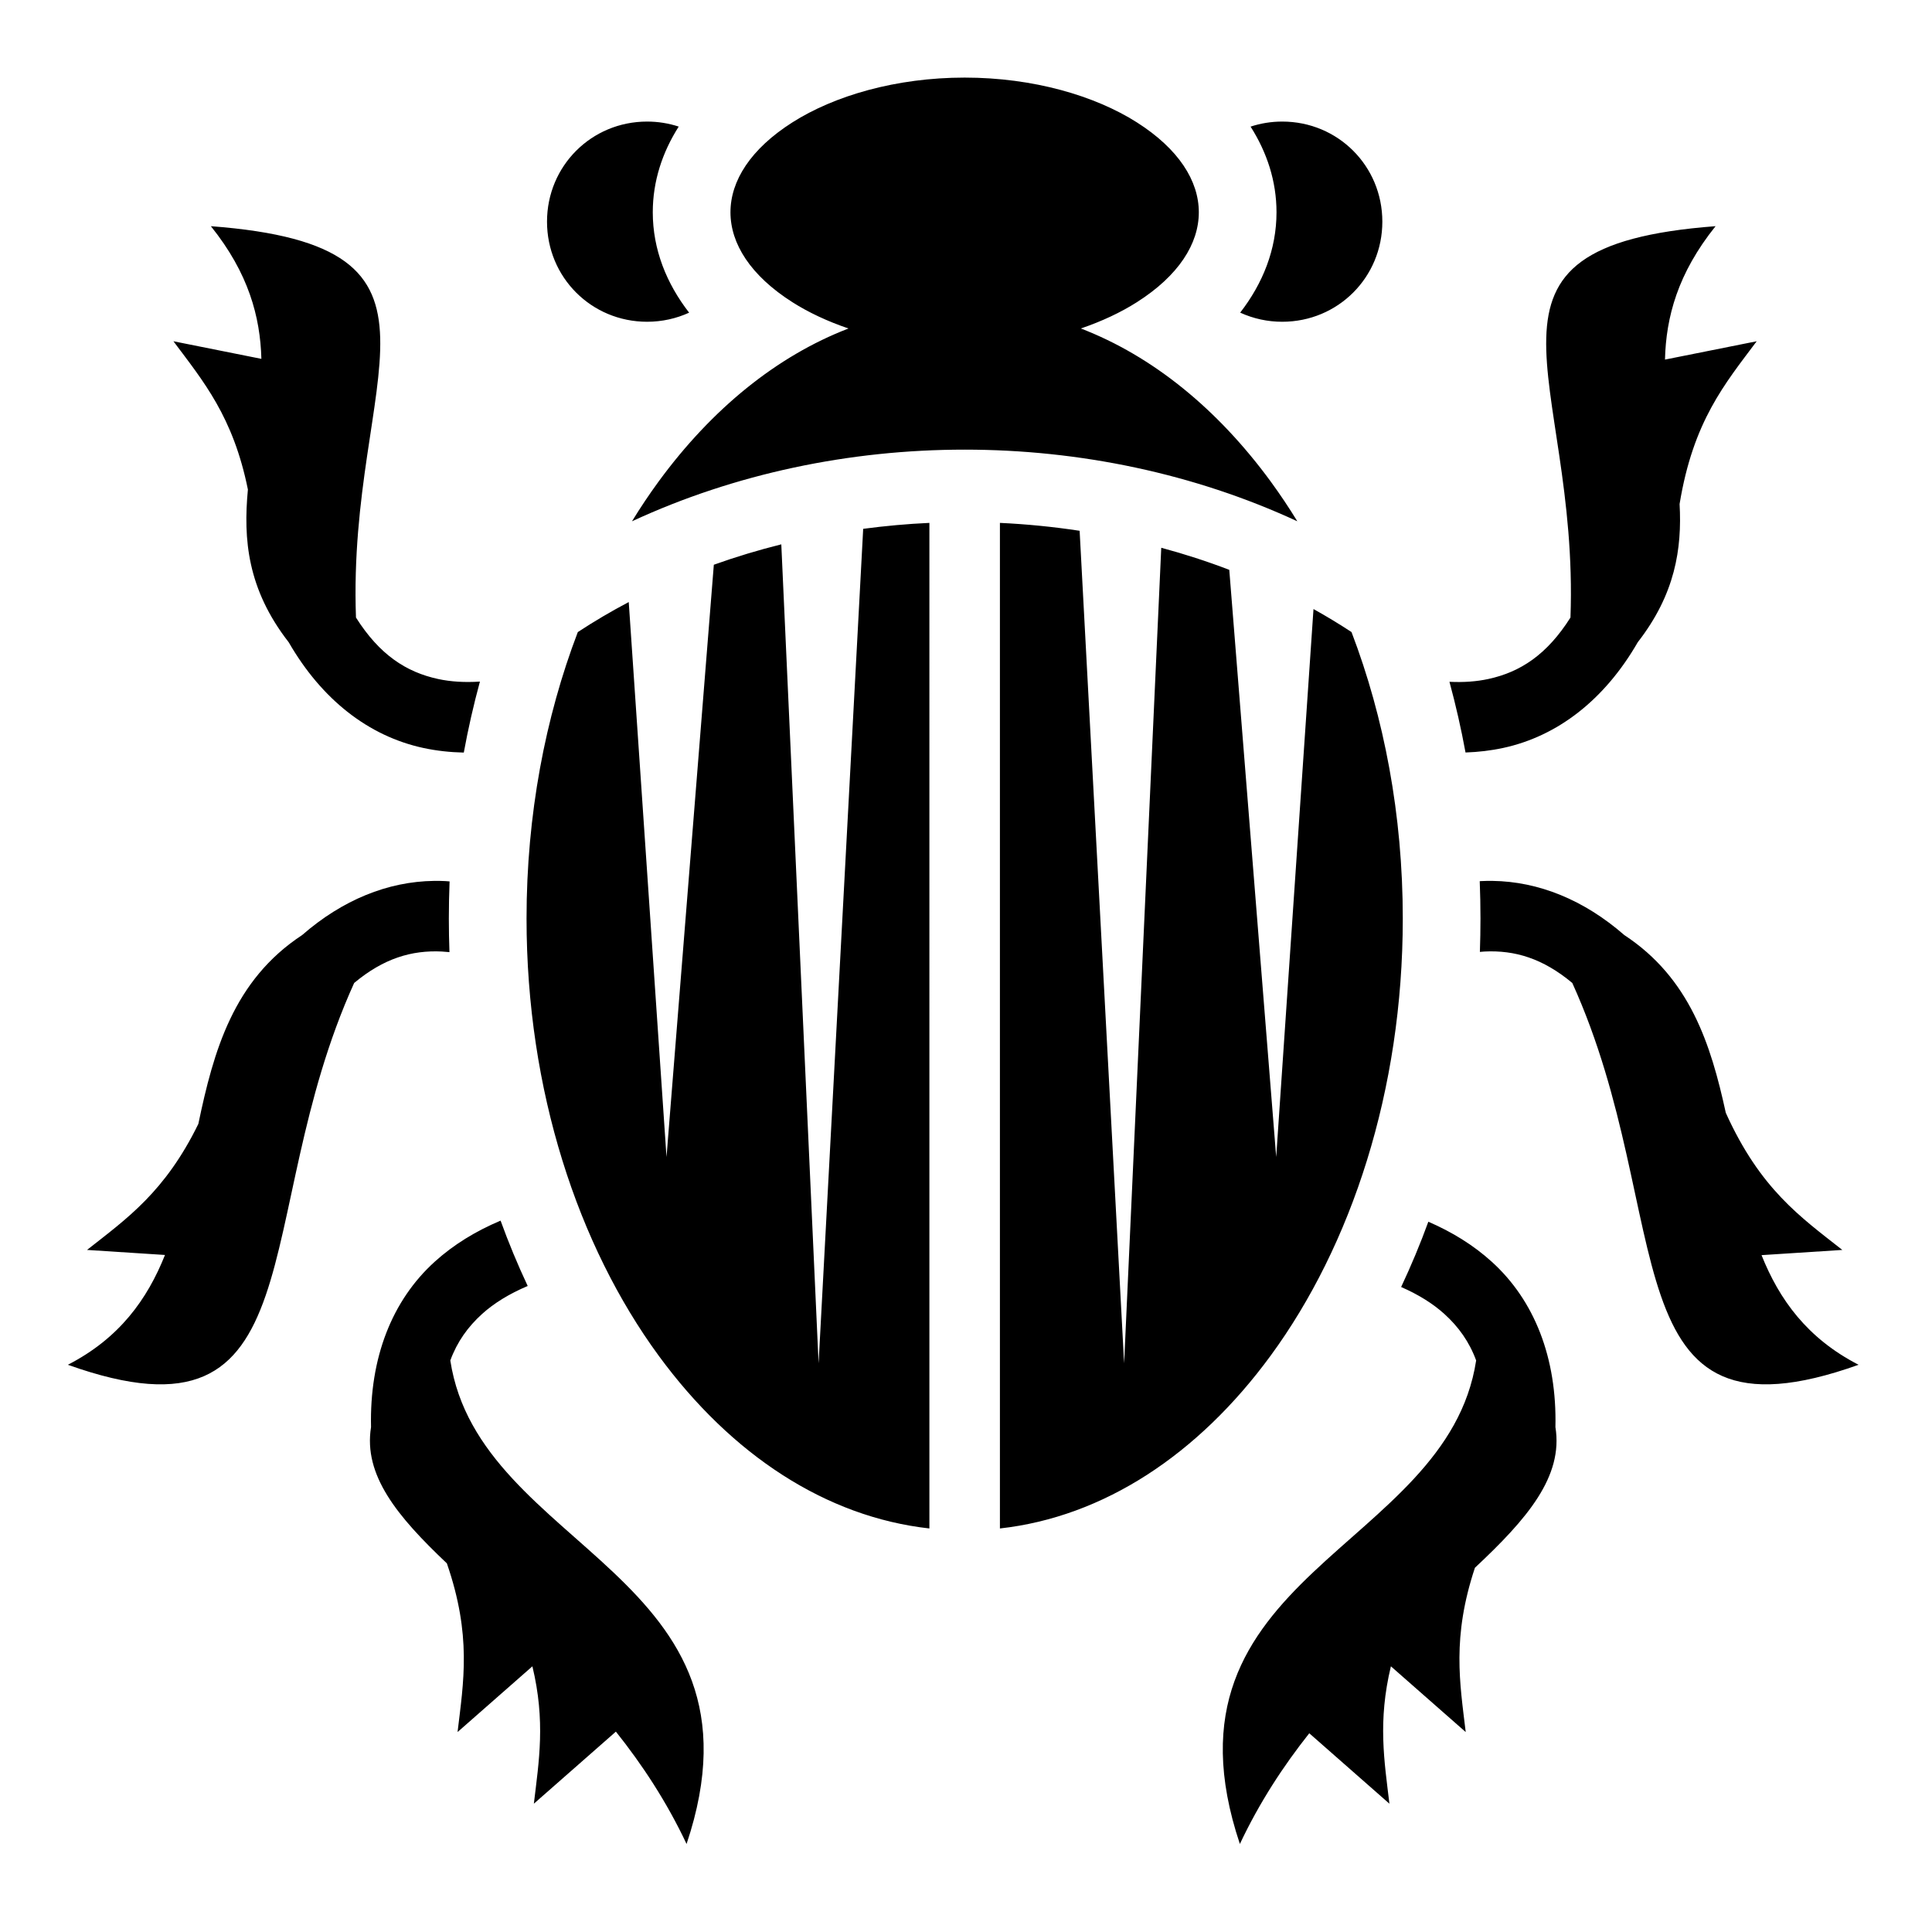
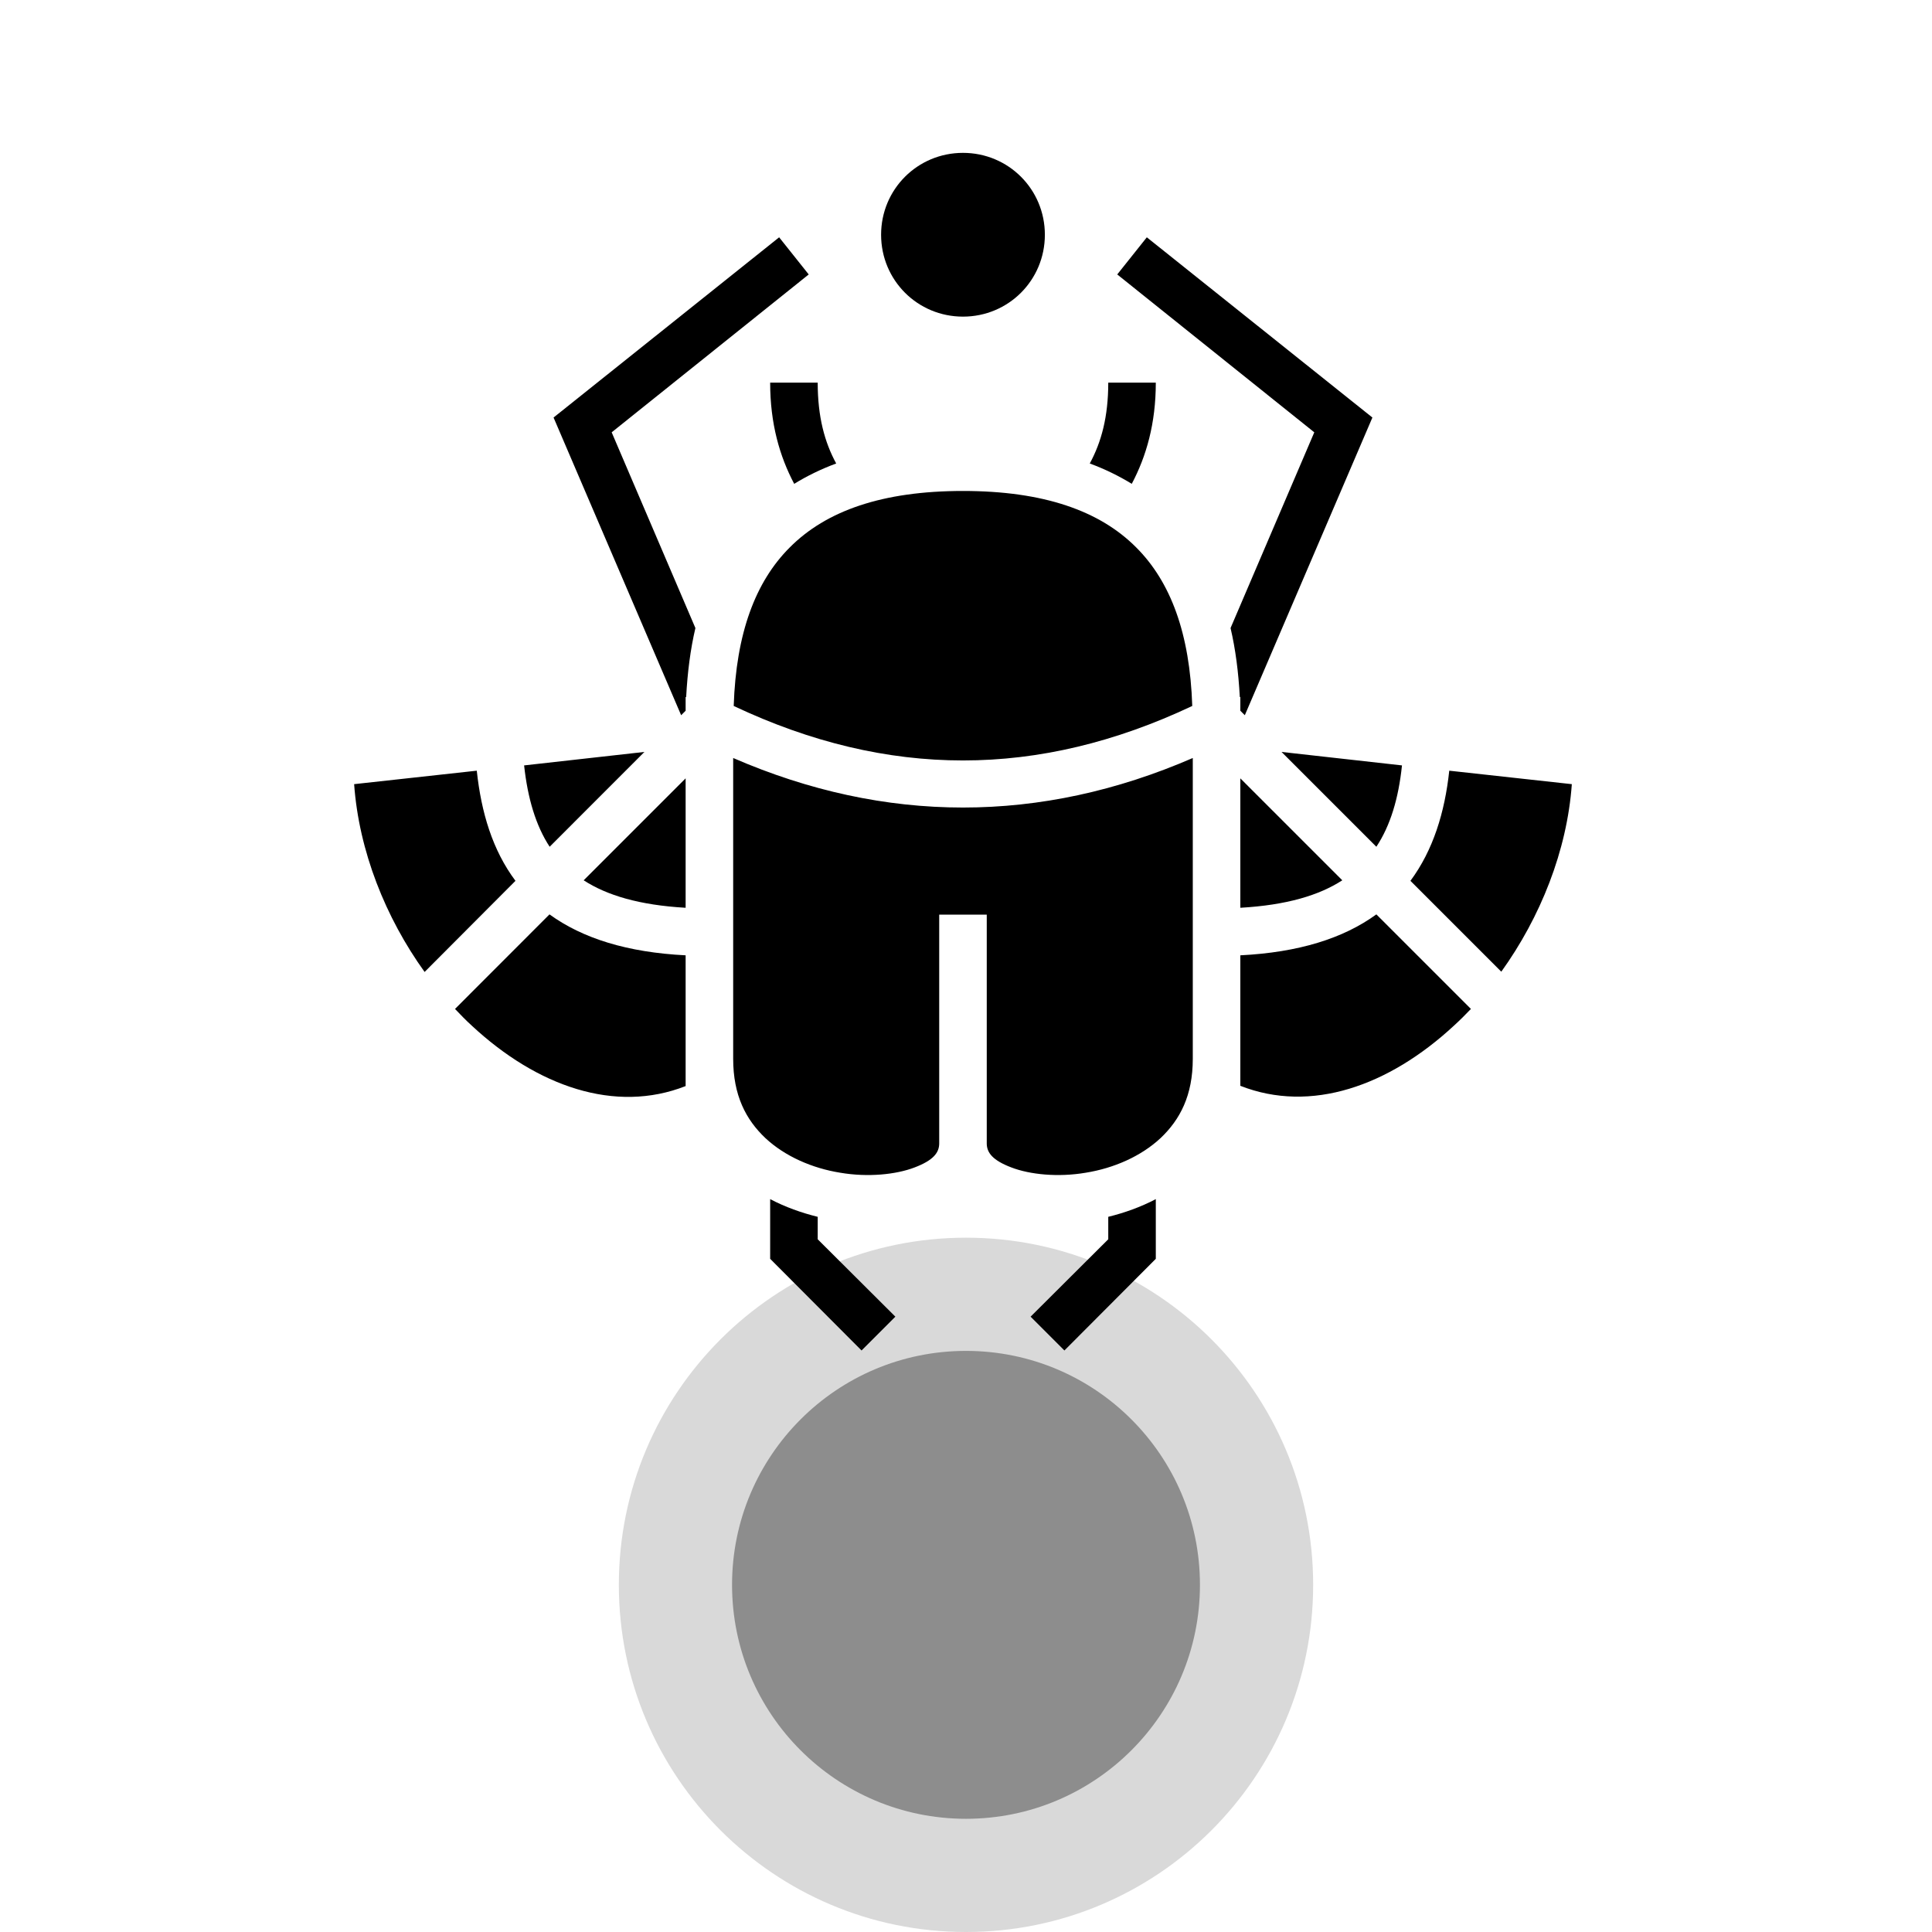
<svg xmlns="http://www.w3.org/2000/svg" viewBox="0 0 512 512" fill="currentColor">
-   <path fill="currentColor" d="M255.64 20.564c-18.21 0-34.547 4.813-45.64 11.864c-11.093 7.05-16.42 15.507-16.42 23.83s5.327 16.78 16.42 23.83c4.246 2.7 9.266 5.064 14.86 6.963c-18.992 7.308-36.196 21.29-50.29 40.516a155 155 0 0 0-7.086 10.58c27.327-12.653 57.74-18.988 88.16-18.988s60.834 6.335 88.16 18.987a155 155 0 0 0-7.083-10.58c-14.093-19.227-31.297-33.21-50.288-40.516c5.59-1.9 10.604-4.265 14.847-6.962c11.092-7.05 16.42-15.508 16.42-23.83s-5.328-16.78-16.42-23.83c-11.094-7.05-27.428-11.864-45.64-11.864m-84.148 11.653c-14.76 0-26.527 11.767-26.527 26.527s11.766 26.526 26.527 26.526c3.988 0 7.755-.866 11.133-2.41c-5.984-7.712-9.633-16.728-9.633-26.602c0-8.255 2.546-15.913 6.875-22.71a26.9 26.9 0 0 0-8.375-1.33zm168.317 0c-2.94 0-5.76.473-8.392 1.338c4.327 6.794 6.87 14.45 6.87 22.703c0 9.87-3.646 18.884-9.626 26.594a26.7 26.7 0 0 0 11.147 2.418c14.76 0 26.526-11.765 26.526-26.526c0-14.762-11.766-26.527-26.527-26.527zM55.882 59.94C65.88 72.384 68.966 83.954 69.27 95.1l-23.31-4.662c7.966 10.65 15.832 19.993 19.737 39.29c-1.247 13.16-.16 26.382 10.813 40.477c8.774 15.227 21.212 24.887 35.668 28.01c3.516.76 7.097 1.144 10.732 1.225a229 229 0 0 1 4.274-18.813c-4.017.263-7.717.043-11.06-.68c-8.51-1.838-15.56-6.452-21.786-16.29c-2.374-64.74 32.304-98.368-38.455-103.714zm398.763 0c-70.758 5.347-36.08 38.974-38.455 103.716c-6.223 9.837-13.275 14.45-21.784 16.29c-3.13.675-6.564.923-10.285.736a229 229 0 0 1 4.257 18.736c3.375-.117 6.703-.498 9.975-1.205c14.458-3.123 26.9-12.787 35.675-28.02c9.903-12.724 11.736-24.736 11.082-36.634c3.598-21.938 11.958-31.793 20.435-43.124l-24.307 4.86c.274-11.205 3.352-22.84 13.408-35.355zM246.3 138.57c-5.874.268-11.73.802-17.546 1.575l-11.818 221.15l-9.883-217.037a187 187 0 0 0-17.88 5.404l-12.54 156.96l-10.01-147.07a162 162 0 0 0-13.498 7.958c-8.625 22.59-13.586 48.43-13.586 75.914c0 45.584 13.632 86.665 35.03 115.86c19.236 26.244 44.27 42.713 71.73 45.775zm18.688 0v266.49c27.463-3.062 52.496-19.53 71.733-45.777c21.4-29.194 35.032-70.275 35.032-115.86c0-27.484-4.96-53.327-13.588-75.92a162 162 0 0 0-10.076-6.1l-9.885 145.218l-12.433-155.61c-5.88-2.25-11.9-4.2-18.026-5.848l-9.842 216.133l-11.79-220.633a203 203 0 0 0-21.124-2.092zm-149.965 94.875c-12.267.165-24.27 5.045-34.945 14.352c-18.264 12.002-23.48 30.757-27.514 50.053c-8.83 18.03-18.94 25.084-29.502 33.394l20.663 1.334c-4.696 11.77-12.1 22.087-25.74 29.102c66.8 23.892 47.66-39.01 75.872-101.184c7.814-6.52 15.24-8.725 23.252-8.332q.987.05 2 .162q-.159-4.425-.16-8.902c0-3.3.068-6.58.196-9.84c-.374-.026-.746-.068-1.12-.086a48 48 0 0 0-3.003-.053zm280.483 0q-1.5-.02-3.002.053c-.12.006-.24.02-.36.027c.128 3.28.198 6.578.198 9.9q-.002 4.443-.158 8.837c.413-.036.828-.078 1.236-.098c8.012-.393 15.44 1.813 23.254 8.334c28.212 62.173 9.072 125.074 75.87 101.182c-13.623-7.005-21.023-17.304-25.72-29.055l21.412-1.38c-11.116-8.748-21.734-16.1-30.882-36.335c-3.973-18.248-9.566-35.72-26.903-47.113c-10.674-9.307-22.676-14.187-34.944-14.352zM132.658 323.48c-6.552 2.768-12.427 6.333-17.465 10.9c-11.314 10.254-17.283 25.468-16.865 43.815c-2.052 12.72 6.9 23.624 20.096 36.11c6.604 19.126 4.433 31.314 2.834 44.707l19.83-17.422c3.51 14.572 1.746 25.057.39 36.408l21.74-19.102c6.978 8.756 13.45 18.564 18.73 29.776c24.01-71.664-54.898-77.61-62.612-128.137c1.83-4.977 4.675-8.925 8.41-12.31c3.18-2.883 7.234-5.365 12.1-7.426a206 206 0 0 1-7.188-17.32zm245.87.288a206 206 0 0 1-7.214 17.302c4.586 2.007 8.43 4.398 11.47 7.155c3.736 3.385 6.58 7.333 8.41 12.31c-7.715 50.528-86.623 56.473-62.614 128.137c5.195-11.027 11.54-20.693 18.39-29.338l21.24 18.664c-1.354-11.35-3.117-21.836.392-36.408l19.828 17.422c-1.567-13.12-3.68-25.08 2.44-43.54c13.87-12.974 23.452-24.17 21.333-37.283c.417-18.345-5.554-33.557-16.867-43.81c-4.868-4.414-10.522-7.885-16.81-10.612z" />
+   <circle cx="256" cy="420" r="62" fill="currentColor" opacity=".35" />
+   <circle cx="256" cy="420" r="92" fill="currentColor" opacity=".15" />
+   <g transform="translate(76 20) scale(.7)">
+     <path fill="currentColor" d="M256 29.3c-17.2 0-31 13.77-31 31s13.8 31 31 31s31-13.77 31-31s-13.8-31-31-31m-69.6 31.97L101 129.5l48.3 112.7l1.7-1.7v-5.2h.2c.5-9.3 1.6-18 3.5-26.1L123 135.1l74.6-59.77zm139.2 0l-11.2 14.06L389 135.1l-31.7 74.1c1.9 8.1 3 16.8 3.5 26.1h.2v5.2l1.7 1.7L411 129.5zM183 116.3c0 15.5 3.6 27.9 9.1 38.3c4.9-3 10.2-5.6 15.9-7.7c-4.4-8.1-7-17.7-7-30.6zm128 0c0 12.9-2.6 22.5-7 30.6c5.7 2.1 11 4.7 15.9 7.7c5.5-10.4 9.1-22.8 9.1-38.3zm-55 41c-30.5 0-51.8 7.5-65.6 21.4c-13 13-20.3 32.5-21.2 60c58.3 27.5 115.3 27.5 173.6 0c-.9-27.5-8.2-47-21.2-60c-13.8-13.9-35.1-21.4-65.6-21.4m-120.6 98.8l-45.55 5.1c1.36 12.5 4.43 22.8 9.67 30.8zm241.2 0l35.9 35.9c5.3-8 8.4-18.3 9.7-30.8zM169 258.4v113.9c0 13.8 4.8 23 12.2 30c7.4 6.9 17.7 11.4 28.3 13.1c10.5 1.8 21.2.7 28.2-2c7.1-2.7 9.3-5.6 9.3-9.1v-86.6h18v86.6c0 3.5 2.2 6.4 9.3 9.1c7 2.7 17.7 3.8 28.2 2c10.6-1.7 20.9-6.2 28.3-13.1c7.4-7 12.2-16.2 12.2-30V258.4c-57.6 25-116.4 25-174 0m-97.07 4.8l-46.43 5.1c1.81 25.3 11.87 50.5 26.68 71.1l34.4-34.5c-8.69-11.6-12.96-25.9-14.65-41.7m368.17 0c-1.7 15.8-6.1 30.1-14.7 41.7l34.4 34.4c14.8-20.6 24.9-45.8 26.7-71zM151 266.1l-38.6 38.6c8.8 5.7 21.1 9.4 38.6 10.4zm210 0v49c17.5-1 29.8-4.7 38.6-10.4zM99.46 317.6l-35.77 35.8c2.08 2.2 4.23 4.4 6.43 6.4c24.66 22.9 54.18 33.3 80.88 22.8v-49.5c-22-1.1-39-6.4-51.54-15.5m313.04 0C400 326.7 383 332 361 333.1v49.4c26.7 10.5 56.2.1 80.9-22.8c2.2-2 4.3-4.1 6.4-6.3zM183 425.4V448l34.6 34.7l12.8-12.8l-29.4-29.3v-8.5c-6.1-1.5-12.3-3.7-18-6.7m146 0c-5.7 3-11.9 5.2-18 6.7v8.5l-29.4 29.3l12.8 12.8L329 448z" />
+   </g>
</svg>
